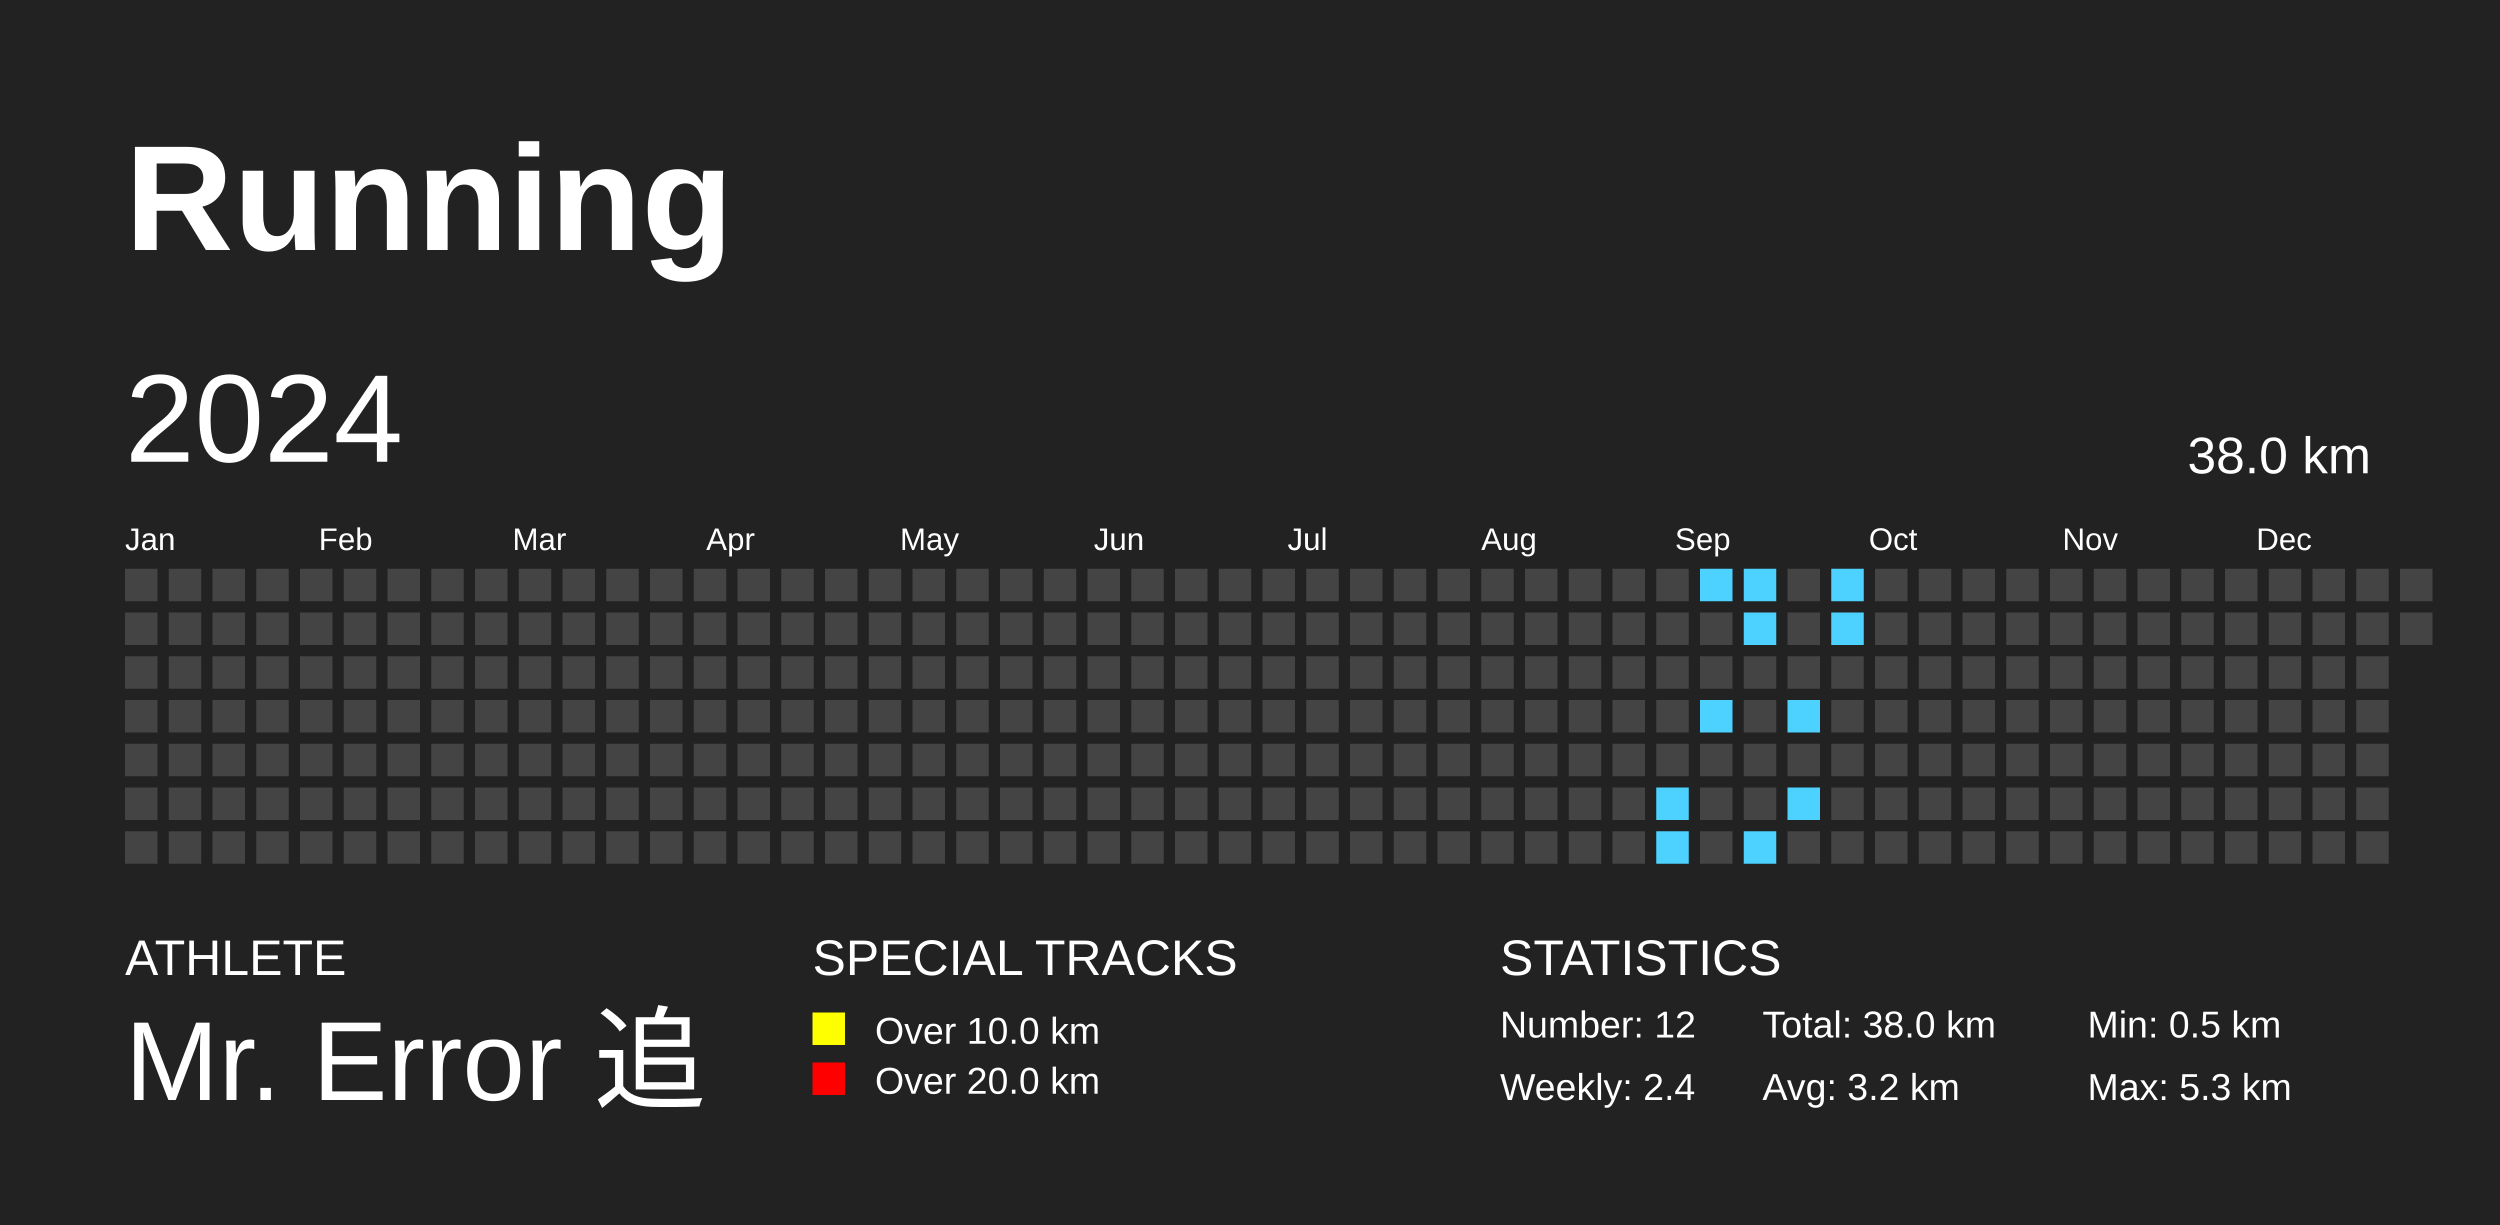
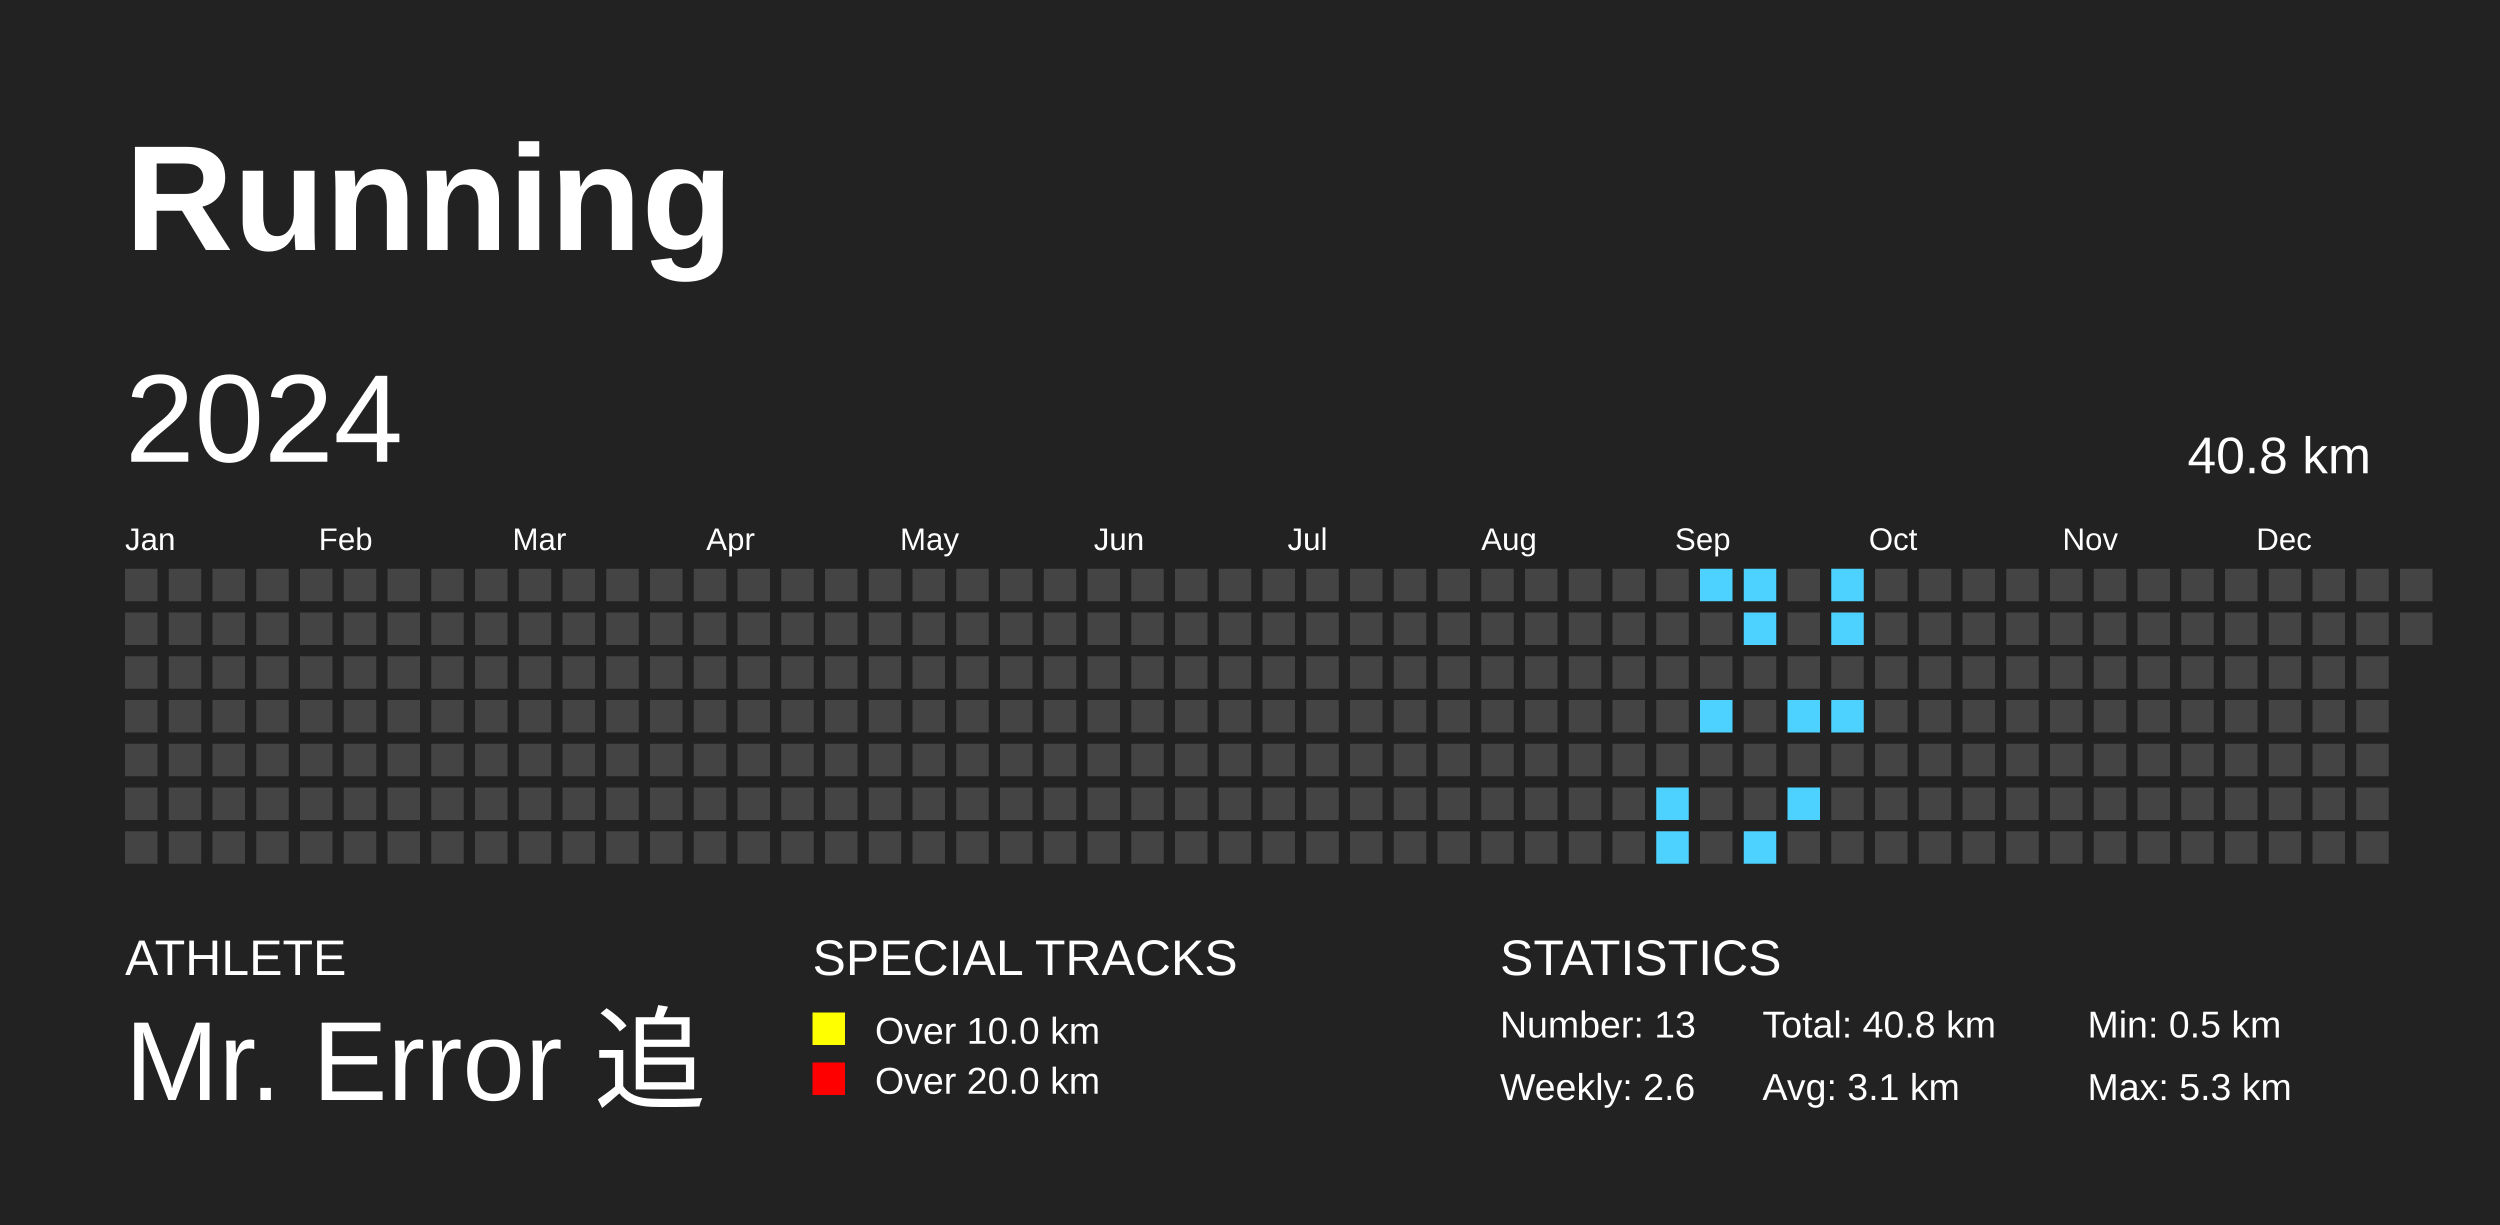
<svg xmlns="http://www.w3.org/2000/svg" baseProfile="full" height="98mm" version="1.1" viewBox="0,0,200,98" width="200mm">
  <defs />
  <rect fill="#222222" height="98" width="200" x="0" y="0" />
  <text fill="#FFFFFF" style="font-size:12px; font-family:Arial; font-weight:bold;" x="10" y="20">Running</text>
  <text fill="#FFFFFF" style="font-size:4px; font-family:Arial" x="10" y="78">ATHLETE</text>
  <text fill="#FFFFFF" style="font-size:9px; font-family:Arial" x="10" y="88">Mr. Error 追</text>
  <text fill="#FFFFFF" style="font-size:4px; font-family:Arial" x="65" y="78">SPECIAL TRACKS</text>
  <rect fill="yellow" height="2.6" width="2.6" x="65" y="81" />
  <text fill="#FFFFFF" style="font-size:3px; font-family:Arial" x="70" y="83.5">Over 10.0 km</text>
  <rect fill="red" height="2.6" width="2.6" x="65" y="85" />
  <text fill="#FFFFFF" style="font-size:3px; font-family:Arial" x="70" y="87.5">Over 20.0 km</text>
  <text fill="#FFFFFF" style="font-size:4px; font-family:Arial" x="120" y="78">STATISTICS</text>
-   <text fill="#FFFFFF" style="font-size:3px; font-family:Arial" x="120" y="83">Number: 12</text>
-   <text fill="#FFFFFF" style="font-size:3px; font-family:Arial" x="120" y="88">Weekly: 2.4</text>
-   <text fill="#FFFFFF" style="font-size:3px; font-family:Arial" x="141" y="83">Total: 38.0 km</text>
-   <text fill="#FFFFFF" style="font-size:3px; font-family:Arial" x="141" y="88">Avg: 3.2 km</text>
+   <text fill="#FFFFFF" style="font-size:3px; font-family:Arial" x="120" y="83">Number: 13</text>
+   <text fill="#FFFFFF" style="font-size:3px; font-family:Arial" x="120" y="88">Weekly: 2.6</text>
+   <text fill="#FFFFFF" style="font-size:3px; font-family:Arial" x="141" y="83">Total: 40.8 km</text>
+   <text fill="#FFFFFF" style="font-size:3px; font-family:Arial" x="141" y="88">Avg: 3.1 km</text>
  <text fill="#FFFFFF" style="font-size:3px; font-family:Arial" x="167" y="83">Min: 0.5 km</text>
  <text fill="#FFFFFF" style="font-size:3px; font-family:Arial" x="167" y="88">Max: 5.3 km</text>
  <text dominant-baseline="hanging" fill="#FFFFFF" style="font-size:10.0px; font-family:Arial;" x="10" y="30">2024</text>
-   <text dominant-baseline="hanging" fill="#FFFFFF" style="font-size:4.125px; font-family:Arial;" x="175" y="35">38.0 km</text>
+   <text dominant-baseline="hanging" fill="#FFFFFF" style="font-size:4.125px; font-family:Arial;" x="175" y="35">40.8 km</text>
  <text fill="#FFFFFF" style="font-size:2.5px; font-family:Arial" x="10.0" y="44">Jan</text>
  <text fill="#FFFFFF" style="font-size:2.5px; font-family:Arial" x="25.5" y="44">Feb</text>
  <text fill="#FFFFFF" style="font-size:2.5px; font-family:Arial" x="41.0" y="44">Mar</text>
  <text fill="#FFFFFF" style="font-size:2.5px; font-family:Arial" x="56.5" y="44">Apr</text>
  <text fill="#FFFFFF" style="font-size:2.5px; font-family:Arial" x="72.0" y="44">May</text>
  <text fill="#FFFFFF" style="font-size:2.5px; font-family:Arial" x="87.5" y="44">Jun</text>
  <text fill="#FFFFFF" style="font-size:2.5px; font-family:Arial" x="103.0" y="44">Jul</text>
  <text fill="#FFFFFF" style="font-size:2.5px; font-family:Arial" x="118.5" y="44">Aug</text>
  <text fill="#FFFFFF" style="font-size:2.5px; font-family:Arial" x="134.0" y="44">Sep</text>
  <text fill="#FFFFFF" style="font-size:2.5px; font-family:Arial" x="149.5" y="44">Oct</text>
  <text fill="#FFFFFF" style="font-size:2.5px; font-family:Arial" x="165.0" y="44">Nov</text>
  <text fill="#FFFFFF" style="font-size:2.5px; font-family:Arial" x="180.5" y="44">Dec</text>
  <rect fill="#444444" height="2.6" width="2.6" x="10.0" y="45.5" />
  <rect fill="#444444" height="2.6" width="2.6" x="10.0" y="49.0" />
  <rect fill="#444444" height="2.6" width="2.6" x="10.0" y="52.5" />
  <rect fill="#444444" height="2.6" width="2.6" x="10.0" y="56.0" />
  <rect fill="#444444" height="2.6" width="2.6" x="10.0" y="59.5" />
  <rect fill="#444444" height="2.6" width="2.6" x="10.0" y="63.0" />
  <rect fill="#444444" height="2.6" width="2.6" x="10.0" y="66.5" />
  <rect fill="#444444" height="2.6" width="2.6" x="13.5" y="45.5" />
  <rect fill="#444444" height="2.6" width="2.6" x="13.5" y="49.0" />
  <rect fill="#444444" height="2.6" width="2.6" x="13.5" y="52.5" />
  <rect fill="#444444" height="2.6" width="2.6" x="13.5" y="56.0" />
  <rect fill="#444444" height="2.6" width="2.6" x="13.5" y="59.5" />
  <rect fill="#444444" height="2.6" width="2.6" x="13.5" y="63.0" />
  <rect fill="#444444" height="2.6" width="2.6" x="13.5" y="66.5" />
  <rect fill="#444444" height="2.6" width="2.6" x="17.0" y="45.5" />
  <rect fill="#444444" height="2.6" width="2.6" x="17.0" y="49.0" />
  <rect fill="#444444" height="2.6" width="2.6" x="17.0" y="52.5" />
  <rect fill="#444444" height="2.6" width="2.6" x="17.0" y="56.0" />
  <rect fill="#444444" height="2.6" width="2.6" x="17.0" y="59.5" />
  <rect fill="#444444" height="2.6" width="2.6" x="17.0" y="63.0" />
  <rect fill="#444444" height="2.6" width="2.6" x="17.0" y="66.5" />
  <rect fill="#444444" height="2.6" width="2.6" x="20.5" y="45.5" />
  <rect fill="#444444" height="2.6" width="2.6" x="20.5" y="49.0" />
  <rect fill="#444444" height="2.6" width="2.6" x="20.5" y="52.5" />
  <rect fill="#444444" height="2.6" width="2.6" x="20.5" y="56.0" />
  <rect fill="#444444" height="2.6" width="2.6" x="20.5" y="59.5" />
  <rect fill="#444444" height="2.6" width="2.6" x="20.5" y="63.0" />
  <rect fill="#444444" height="2.6" width="2.6" x="20.5" y="66.5" />
  <rect fill="#444444" height="2.6" width="2.6" x="24.0" y="45.5" />
  <rect fill="#444444" height="2.6" width="2.6" x="24.0" y="49.0" />
  <rect fill="#444444" height="2.6" width="2.6" x="24.0" y="52.5" />
  <rect fill="#444444" height="2.6" width="2.6" x="24.0" y="56.0" />
  <rect fill="#444444" height="2.6" width="2.6" x="24.0" y="59.5" />
  <rect fill="#444444" height="2.6" width="2.6" x="24.0" y="63.0" />
  <rect fill="#444444" height="2.6" width="2.6" x="24.0" y="66.5" />
  <rect fill="#444444" height="2.6" width="2.6" x="27.5" y="45.5" />
  <rect fill="#444444" height="2.6" width="2.6" x="27.5" y="49.0" />
  <rect fill="#444444" height="2.6" width="2.6" x="27.5" y="52.5" />
  <rect fill="#444444" height="2.6" width="2.6" x="27.5" y="56.0" />
  <rect fill="#444444" height="2.6" width="2.6" x="27.5" y="59.5" />
  <rect fill="#444444" height="2.6" width="2.6" x="27.5" y="63.0" />
  <rect fill="#444444" height="2.6" width="2.6" x="27.5" y="66.5" />
  <rect fill="#444444" height="2.6" width="2.6" x="31.0" y="45.5" />
  <rect fill="#444444" height="2.6" width="2.6" x="31.0" y="49.0" />
  <rect fill="#444444" height="2.6" width="2.6" x="31.0" y="52.5" />
  <rect fill="#444444" height="2.6" width="2.6" x="31.0" y="56.0" />
  <rect fill="#444444" height="2.6" width="2.6" x="31.0" y="59.5" />
  <rect fill="#444444" height="2.6" width="2.6" x="31.0" y="63.0" />
  <rect fill="#444444" height="2.6" width="2.6" x="31.0" y="66.5" />
  <rect fill="#444444" height="2.6" width="2.6" x="34.5" y="45.5" />
  <rect fill="#444444" height="2.6" width="2.6" x="34.5" y="49.0" />
  <rect fill="#444444" height="2.6" width="2.6" x="34.5" y="52.5" />
  <rect fill="#444444" height="2.6" width="2.6" x="34.5" y="56.0" />
  <rect fill="#444444" height="2.6" width="2.6" x="34.5" y="59.5" />
  <rect fill="#444444" height="2.6" width="2.6" x="34.5" y="63.0" />
  <rect fill="#444444" height="2.6" width="2.6" x="34.5" y="66.5" />
  <rect fill="#444444" height="2.6" width="2.6" x="38.0" y="45.5" />
  <rect fill="#444444" height="2.6" width="2.6" x="38.0" y="49.0" />
  <rect fill="#444444" height="2.6" width="2.6" x="38.0" y="52.5" />
  <rect fill="#444444" height="2.6" width="2.6" x="38.0" y="56.0" />
  <rect fill="#444444" height="2.6" width="2.6" x="38.0" y="59.5" />
  <rect fill="#444444" height="2.6" width="2.6" x="38.0" y="63.0" />
  <rect fill="#444444" height="2.6" width="2.6" x="38.0" y="66.5" />
  <rect fill="#444444" height="2.6" width="2.6" x="41.5" y="45.5" />
  <rect fill="#444444" height="2.6" width="2.6" x="41.5" y="49.0" />
  <rect fill="#444444" height="2.6" width="2.6" x="41.5" y="52.5" />
  <rect fill="#444444" height="2.6" width="2.6" x="41.5" y="56.0" />
  <rect fill="#444444" height="2.6" width="2.6" x="41.5" y="59.5" />
  <rect fill="#444444" height="2.6" width="2.6" x="41.5" y="63.0" />
  <rect fill="#444444" height="2.6" width="2.6" x="41.5" y="66.5" />
  <rect fill="#444444" height="2.6" width="2.6" x="45.0" y="45.5" />
  <rect fill="#444444" height="2.6" width="2.6" x="45.0" y="49.0" />
  <rect fill="#444444" height="2.6" width="2.6" x="45.0" y="52.5" />
  <rect fill="#444444" height="2.6" width="2.6" x="45.0" y="56.0" />
  <rect fill="#444444" height="2.6" width="2.6" x="45.0" y="59.5" />
  <rect fill="#444444" height="2.6" width="2.6" x="45.0" y="63.0" />
  <rect fill="#444444" height="2.6" width="2.6" x="45.0" y="66.5" />
  <rect fill="#444444" height="2.6" width="2.6" x="48.5" y="45.5" />
  <rect fill="#444444" height="2.6" width="2.6" x="48.5" y="49.0" />
  <rect fill="#444444" height="2.6" width="2.6" x="48.5" y="52.5" />
  <rect fill="#444444" height="2.6" width="2.6" x="48.5" y="56.0" />
  <rect fill="#444444" height="2.6" width="2.6" x="48.5" y="59.5" />
  <rect fill="#444444" height="2.6" width="2.6" x="48.5" y="63.0" />
  <rect fill="#444444" height="2.6" width="2.6" x="48.5" y="66.5" />
  <rect fill="#444444" height="2.6" width="2.6" x="52.0" y="45.5" />
  <rect fill="#444444" height="2.6" width="2.6" x="52.0" y="49.0" />
  <rect fill="#444444" height="2.6" width="2.6" x="52.0" y="52.5" />
  <rect fill="#444444" height="2.6" width="2.6" x="52.0" y="56.0" />
  <rect fill="#444444" height="2.6" width="2.6" x="52.0" y="59.5" />
  <rect fill="#444444" height="2.6" width="2.6" x="52.0" y="63.0" />
  <rect fill="#444444" height="2.6" width="2.6" x="52.0" y="66.5" />
  <rect fill="#444444" height="2.6" width="2.6" x="55.5" y="45.5" />
  <rect fill="#444444" height="2.6" width="2.6" x="55.5" y="49.0" />
  <rect fill="#444444" height="2.6" width="2.6" x="55.5" y="52.5" />
  <rect fill="#444444" height="2.6" width="2.6" x="55.5" y="56.0" />
  <rect fill="#444444" height="2.6" width="2.6" x="55.5" y="59.5" />
  <rect fill="#444444" height="2.6" width="2.6" x="55.5" y="63.0" />
  <rect fill="#444444" height="2.6" width="2.6" x="55.5" y="66.5" />
  <rect fill="#444444" height="2.6" width="2.6" x="59.0" y="45.5" />
  <rect fill="#444444" height="2.6" width="2.6" x="59.0" y="49.0" />
  <rect fill="#444444" height="2.6" width="2.6" x="59.0" y="52.5" />
  <rect fill="#444444" height="2.6" width="2.6" x="59.0" y="56.0" />
  <rect fill="#444444" height="2.6" width="2.6" x="59.0" y="59.5" />
  <rect fill="#444444" height="2.6" width="2.6" x="59.0" y="63.0" />
  <rect fill="#444444" height="2.6" width="2.6" x="59.0" y="66.5" />
  <rect fill="#444444" height="2.6" width="2.6" x="62.5" y="45.5" />
  <rect fill="#444444" height="2.6" width="2.6" x="62.5" y="49.0" />
  <rect fill="#444444" height="2.6" width="2.6" x="62.5" y="52.5" />
  <rect fill="#444444" height="2.6" width="2.6" x="62.5" y="56.0" />
  <rect fill="#444444" height="2.6" width="2.6" x="62.5" y="59.5" />
  <rect fill="#444444" height="2.6" width="2.6" x="62.5" y="63.0" />
  <rect fill="#444444" height="2.6" width="2.6" x="62.5" y="66.5" />
  <rect fill="#444444" height="2.6" width="2.6" x="66.0" y="45.5" />
  <rect fill="#444444" height="2.6" width="2.6" x="66.0" y="49.0" />
  <rect fill="#444444" height="2.6" width="2.6" x="66.0" y="52.5" />
  <rect fill="#444444" height="2.6" width="2.6" x="66.0" y="56.0" />
  <rect fill="#444444" height="2.6" width="2.6" x="66.0" y="59.5" />
  <rect fill="#444444" height="2.6" width="2.6" x="66.0" y="63.0" />
  <rect fill="#444444" height="2.6" width="2.6" x="66.0" y="66.5" />
  <rect fill="#444444" height="2.6" width="2.6" x="69.5" y="45.5" />
  <rect fill="#444444" height="2.6" width="2.6" x="69.5" y="49.0" />
  <rect fill="#444444" height="2.6" width="2.6" x="69.5" y="52.5" />
  <rect fill="#444444" height="2.6" width="2.6" x="69.5" y="56.0" />
  <rect fill="#444444" height="2.6" width="2.6" x="69.5" y="59.5" />
  <rect fill="#444444" height="2.6" width="2.6" x="69.5" y="63.0" />
  <rect fill="#444444" height="2.6" width="2.6" x="69.5" y="66.5" />
  <rect fill="#444444" height="2.6" width="2.6" x="73.0" y="45.5" />
  <rect fill="#444444" height="2.6" width="2.6" x="73.0" y="49.0" />
  <rect fill="#444444" height="2.6" width="2.6" x="73.0" y="52.5" />
  <rect fill="#444444" height="2.6" width="2.6" x="73.0" y="56.0" />
  <rect fill="#444444" height="2.6" width="2.6" x="73.0" y="59.5" />
  <rect fill="#444444" height="2.6" width="2.6" x="73.0" y="63.0" />
  <rect fill="#444444" height="2.6" width="2.6" x="73.0" y="66.5" />
  <rect fill="#444444" height="2.6" width="2.6" x="76.5" y="45.5" />
  <rect fill="#444444" height="2.6" width="2.6" x="76.5" y="49.0" />
  <rect fill="#444444" height="2.6" width="2.6" x="76.5" y="52.5" />
  <rect fill="#444444" height="2.6" width="2.6" x="76.5" y="56.0" />
  <rect fill="#444444" height="2.6" width="2.6" x="76.5" y="59.5" />
  <rect fill="#444444" height="2.6" width="2.6" x="76.5" y="63.0" />
  <rect fill="#444444" height="2.6" width="2.6" x="76.5" y="66.5" />
  <rect fill="#444444" height="2.6" width="2.6" x="80.0" y="45.5" />
  <rect fill="#444444" height="2.6" width="2.6" x="80.0" y="49.0" />
  <rect fill="#444444" height="2.6" width="2.6" x="80.0" y="52.5" />
  <rect fill="#444444" height="2.6" width="2.6" x="80.0" y="56.0" />
  <rect fill="#444444" height="2.6" width="2.6" x="80.0" y="59.5" />
  <rect fill="#444444" height="2.6" width="2.6" x="80.0" y="63.0" />
  <rect fill="#444444" height="2.6" width="2.6" x="80.0" y="66.5" />
  <rect fill="#444444" height="2.6" width="2.6" x="83.5" y="45.5" />
  <rect fill="#444444" height="2.6" width="2.6" x="83.5" y="49.0" />
  <rect fill="#444444" height="2.6" width="2.6" x="83.5" y="52.5" />
  <rect fill="#444444" height="2.6" width="2.6" x="83.5" y="56.0" />
  <rect fill="#444444" height="2.6" width="2.6" x="83.5" y="59.5" />
  <rect fill="#444444" height="2.6" width="2.6" x="83.5" y="63.0" />
  <rect fill="#444444" height="2.6" width="2.6" x="83.5" y="66.5" />
  <rect fill="#444444" height="2.6" width="2.6" x="87.0" y="45.5" />
  <rect fill="#444444" height="2.6" width="2.6" x="87.0" y="49.0" />
  <rect fill="#444444" height="2.6" width="2.6" x="87.0" y="52.5" />
  <rect fill="#444444" height="2.6" width="2.6" x="87.0" y="56.0" />
  <rect fill="#444444" height="2.6" width="2.6" x="87.0" y="59.5" />
  <rect fill="#444444" height="2.6" width="2.6" x="87.0" y="63.0" />
  <rect fill="#444444" height="2.6" width="2.6" x="87.0" y="66.5" />
  <rect fill="#444444" height="2.6" width="2.6" x="90.5" y="45.5" />
  <rect fill="#444444" height="2.6" width="2.6" x="90.5" y="49.0" />
  <rect fill="#444444" height="2.6" width="2.6" x="90.5" y="52.5" />
  <rect fill="#444444" height="2.6" width="2.6" x="90.5" y="56.0" />
  <rect fill="#444444" height="2.6" width="2.6" x="90.5" y="59.5" />
  <rect fill="#444444" height="2.6" width="2.6" x="90.5" y="63.0" />
  <rect fill="#444444" height="2.6" width="2.6" x="90.5" y="66.5" />
  <rect fill="#444444" height="2.6" width="2.6" x="94.0" y="45.5" />
  <rect fill="#444444" height="2.6" width="2.6" x="94.0" y="49.0" />
  <rect fill="#444444" height="2.6" width="2.6" x="94.0" y="52.5" />
  <rect fill="#444444" height="2.6" width="2.6" x="94.0" y="56.0" />
  <rect fill="#444444" height="2.6" width="2.6" x="94.0" y="59.5" />
  <rect fill="#444444" height="2.6" width="2.6" x="94.0" y="63.0" />
  <rect fill="#444444" height="2.6" width="2.6" x="94.0" y="66.5" />
  <rect fill="#444444" height="2.6" width="2.6" x="97.5" y="45.5" />
  <rect fill="#444444" height="2.6" width="2.6" x="97.5" y="49.0" />
  <rect fill="#444444" height="2.6" width="2.6" x="97.5" y="52.5" />
  <rect fill="#444444" height="2.6" width="2.6" x="97.5" y="56.0" />
  <rect fill="#444444" height="2.6" width="2.6" x="97.5" y="59.5" />
  <rect fill="#444444" height="2.6" width="2.6" x="97.5" y="63.0" />
  <rect fill="#444444" height="2.6" width="2.6" x="97.5" y="66.5" />
  <rect fill="#444444" height="2.6" width="2.6" x="101.0" y="45.5" />
  <rect fill="#444444" height="2.6" width="2.6" x="101.0" y="49.0" />
  <rect fill="#444444" height="2.6" width="2.6" x="101.0" y="52.5" />
  <rect fill="#444444" height="2.6" width="2.6" x="101.0" y="56.0" />
  <rect fill="#444444" height="2.6" width="2.6" x="101.0" y="59.5" />
  <rect fill="#444444" height="2.6" width="2.6" x="101.0" y="63.0" />
  <rect fill="#444444" height="2.6" width="2.6" x="101.0" y="66.5" />
  <rect fill="#444444" height="2.6" width="2.6" x="104.5" y="45.5" />
  <rect fill="#444444" height="2.6" width="2.6" x="104.5" y="49.0" />
  <rect fill="#444444" height="2.6" width="2.6" x="104.5" y="52.5" />
  <rect fill="#444444" height="2.6" width="2.6" x="104.5" y="56.0" />
  <rect fill="#444444" height="2.6" width="2.6" x="104.5" y="59.5" />
  <rect fill="#444444" height="2.6" width="2.6" x="104.5" y="63.0" />
  <rect fill="#444444" height="2.6" width="2.6" x="104.5" y="66.5" />
  <rect fill="#444444" height="2.6" width="2.6" x="108.0" y="45.5" />
  <rect fill="#444444" height="2.6" width="2.6" x="108.0" y="49.0" />
  <rect fill="#444444" height="2.6" width="2.6" x="108.0" y="52.5" />
  <rect fill="#444444" height="2.6" width="2.6" x="108.0" y="56.0" />
  <rect fill="#444444" height="2.6" width="2.6" x="108.0" y="59.5" />
  <rect fill="#444444" height="2.6" width="2.6" x="108.0" y="63.0" />
  <rect fill="#444444" height="2.6" width="2.6" x="108.0" y="66.5" />
  <rect fill="#444444" height="2.6" width="2.6" x="111.5" y="45.5" />
  <rect fill="#444444" height="2.6" width="2.6" x="111.5" y="49.0" />
  <rect fill="#444444" height="2.6" width="2.6" x="111.5" y="52.5" />
  <rect fill="#444444" height="2.6" width="2.6" x="111.5" y="56.0" />
  <rect fill="#444444" height="2.6" width="2.6" x="111.5" y="59.5" />
  <rect fill="#444444" height="2.6" width="2.6" x="111.5" y="63.0" />
  <rect fill="#444444" height="2.6" width="2.6" x="111.5" y="66.5" />
  <rect fill="#444444" height="2.6" width="2.6" x="115.0" y="45.5" />
  <rect fill="#444444" height="2.6" width="2.6" x="115.0" y="49.0" />
  <rect fill="#444444" height="2.6" width="2.6" x="115.0" y="52.5" />
  <rect fill="#444444" height="2.6" width="2.6" x="115.0" y="56.0" />
  <rect fill="#444444" height="2.6" width="2.6" x="115.0" y="59.5" />
  <rect fill="#444444" height="2.6" width="2.6" x="115.0" y="63.0" />
  <rect fill="#444444" height="2.6" width="2.6" x="115.0" y="66.5" />
  <rect fill="#444444" height="2.6" width="2.6" x="118.5" y="45.5" />
  <rect fill="#444444" height="2.6" width="2.6" x="118.5" y="49.0" />
  <rect fill="#444444" height="2.6" width="2.6" x="118.5" y="52.5" />
  <rect fill="#444444" height="2.6" width="2.6" x="118.5" y="56.0" />
  <rect fill="#444444" height="2.6" width="2.6" x="118.5" y="59.5" />
  <rect fill="#444444" height="2.6" width="2.6" x="118.5" y="63.0" />
  <rect fill="#444444" height="2.6" width="2.6" x="118.5" y="66.5" />
  <rect fill="#444444" height="2.6" width="2.6" x="122.0" y="45.5" />
  <rect fill="#444444" height="2.6" width="2.6" x="122.0" y="49.0" />
  <rect fill="#444444" height="2.6" width="2.6" x="122.0" y="52.5" />
  <rect fill="#444444" height="2.6" width="2.6" x="122.0" y="56.0" />
  <rect fill="#444444" height="2.6" width="2.6" x="122.0" y="59.5" />
  <rect fill="#444444" height="2.6" width="2.6" x="122.0" y="63.0" />
  <rect fill="#444444" height="2.6" width="2.6" x="122.0" y="66.5" />
  <rect fill="#444444" height="2.6" width="2.6" x="125.5" y="45.5" />
  <rect fill="#444444" height="2.6" width="2.6" x="125.5" y="49.0" />
  <rect fill="#444444" height="2.6" width="2.6" x="125.5" y="52.5" />
  <rect fill="#444444" height="2.6" width="2.6" x="125.5" y="56.0" />
  <rect fill="#444444" height="2.6" width="2.6" x="125.5" y="59.5" />
  <rect fill="#444444" height="2.6" width="2.6" x="125.5" y="63.0" />
  <rect fill="#444444" height="2.6" width="2.6" x="125.5" y="66.5" />
  <rect fill="#444444" height="2.6" width="2.6" x="129.0" y="45.5" />
  <rect fill="#444444" height="2.6" width="2.6" x="129.0" y="49.0" />
  <rect fill="#444444" height="2.6" width="2.6" x="129.0" y="52.5" />
  <rect fill="#444444" height="2.6" width="2.6" x="129.0" y="56.0" />
  <rect fill="#444444" height="2.6" width="2.6" x="129.0" y="59.5" />
  <rect fill="#444444" height="2.6" width="2.6" x="129.0" y="63.0" />
  <rect fill="#444444" height="2.6" width="2.6" x="129.0" y="66.5" />
  <rect fill="#444444" height="2.6" width="2.6" x="132.5" y="45.5" />
  <rect fill="#444444" height="2.6" width="2.6" x="132.5" y="49.0" />
  <rect fill="#444444" height="2.6" width="2.6" x="132.5" y="52.5" />
  <rect fill="#444444" height="2.6" width="2.6" x="132.5" y="56.0" />
  <rect fill="#444444" height="2.6" width="2.6" x="132.5" y="59.5" />
  <rect fill="#4dd2ff" height="2.6" width="2.6" x="132.5" y="63.0" />
  <rect fill="#4dd2ff" height="2.6" width="2.6" x="132.5" y="66.5" />
  <rect fill="#4dd2ff" height="2.6" width="2.6" x="136.0" y="45.5" />
  <rect fill="#444444" height="2.6" width="2.6" x="136.0" y="49.0" />
  <rect fill="#444444" height="2.6" width="2.6" x="136.0" y="52.5" />
  <rect fill="#4dd2ff" height="2.6" width="2.6" x="136.0" y="56.0" />
  <rect fill="#444444" height="2.6" width="2.6" x="136.0" y="59.5" />
  <rect fill="#444444" height="2.6" width="2.6" x="136.0" y="63.0" />
  <rect fill="#444444" height="2.6" width="2.6" x="136.0" y="66.5" />
  <rect fill="#4dd2ff" height="2.6" width="2.6" x="139.5" y="45.5" />
  <rect fill="#4dd2ff" height="2.6" width="2.6" x="139.5" y="49.0" />
  <rect fill="#444444" height="2.6" width="2.6" x="139.5" y="52.5" />
  <rect fill="#444444" height="2.6" width="2.6" x="139.5" y="56.0" />
  <rect fill="#444444" height="2.6" width="2.6" x="139.5" y="59.5" />
  <rect fill="#444444" height="2.6" width="2.6" x="139.5" y="63.0" />
  <rect fill="#4dd2ff" height="2.6" width="2.6" x="139.5" y="66.5" />
  <rect fill="#444444" height="2.6" width="2.6" x="143.0" y="45.5" />
  <rect fill="#444444" height="2.6" width="2.6" x="143.0" y="49.0" />
  <rect fill="#444444" height="2.6" width="2.6" x="143.0" y="52.5" />
  <rect fill="#4dd2ff" height="2.6" width="2.6" x="143.0" y="56.0" />
  <rect fill="#444444" height="2.6" width="2.6" x="143.0" y="59.5" />
  <rect fill="#4dd2ff" height="2.6" width="2.6" x="143.0" y="63.0" />
  <rect fill="#444444" height="2.6" width="2.6" x="143.0" y="66.5" />
  <rect fill="#4dd2ff" height="2.6" width="2.6" x="146.5" y="45.5" />
  <rect fill="#4dd2ff" height="2.6" width="2.6" x="146.5" y="49.0" />
  <rect fill="#444444" height="2.6" width="2.6" x="146.5" y="52.5" />
-   <rect fill="#444444" height="2.6" width="2.6" x="146.5" y="56.0" />
+   <rect fill="#4dd2ff" height="2.6" width="2.6" x="146.5" y="56.0" />
  <rect fill="#444444" height="2.6" width="2.6" x="146.5" y="59.5" />
  <rect fill="#444444" height="2.6" width="2.6" x="146.5" y="63.0" />
  <rect fill="#444444" height="2.6" width="2.6" x="146.5" y="66.5" />
  <rect fill="#444444" height="2.6" width="2.6" x="150.0" y="45.5" />
  <rect fill="#444444" height="2.6" width="2.6" x="150.0" y="49.0" />
  <rect fill="#444444" height="2.6" width="2.6" x="150.0" y="52.5" />
  <rect fill="#444444" height="2.6" width="2.6" x="150.0" y="56.0" />
  <rect fill="#444444" height="2.6" width="2.6" x="150.0" y="59.5" />
  <rect fill="#444444" height="2.6" width="2.6" x="150.0" y="63.0" />
  <rect fill="#444444" height="2.6" width="2.6" x="150.0" y="66.5" />
  <rect fill="#444444" height="2.6" width="2.6" x="153.5" y="45.5" />
  <rect fill="#444444" height="2.6" width="2.6" x="153.5" y="49.0" />
  <rect fill="#444444" height="2.6" width="2.6" x="153.5" y="52.5" />
  <rect fill="#444444" height="2.6" width="2.6" x="153.5" y="56.0" />
  <rect fill="#444444" height="2.6" width="2.6" x="153.5" y="59.5" />
  <rect fill="#444444" height="2.6" width="2.6" x="153.5" y="63.0" />
  <rect fill="#444444" height="2.6" width="2.6" x="153.5" y="66.5" />
  <rect fill="#444444" height="2.6" width="2.6" x="157.0" y="45.5" />
  <rect fill="#444444" height="2.6" width="2.6" x="157.0" y="49.0" />
  <rect fill="#444444" height="2.6" width="2.6" x="157.0" y="52.5" />
  <rect fill="#444444" height="2.6" width="2.6" x="157.0" y="56.0" />
  <rect fill="#444444" height="2.6" width="2.6" x="157.0" y="59.5" />
  <rect fill="#444444" height="2.6" width="2.6" x="157.0" y="63.0" />
  <rect fill="#444444" height="2.6" width="2.6" x="157.0" y="66.5" />
  <rect fill="#444444" height="2.6" width="2.6" x="160.5" y="45.5" />
  <rect fill="#444444" height="2.6" width="2.6" x="160.5" y="49.0" />
  <rect fill="#444444" height="2.6" width="2.6" x="160.5" y="52.5" />
  <rect fill="#444444" height="2.6" width="2.6" x="160.5" y="56.0" />
  <rect fill="#444444" height="2.6" width="2.6" x="160.5" y="59.5" />
  <rect fill="#444444" height="2.6" width="2.6" x="160.5" y="63.0" />
  <rect fill="#444444" height="2.6" width="2.6" x="160.5" y="66.5" />
  <rect fill="#444444" height="2.6" width="2.6" x="164.0" y="45.5" />
  <rect fill="#444444" height="2.6" width="2.6" x="164.0" y="49.0" />
  <rect fill="#444444" height="2.6" width="2.6" x="164.0" y="52.5" />
  <rect fill="#444444" height="2.6" width="2.6" x="164.0" y="56.0" />
  <rect fill="#444444" height="2.6" width="2.6" x="164.0" y="59.5" />
  <rect fill="#444444" height="2.6" width="2.6" x="164.0" y="63.0" />
  <rect fill="#444444" height="2.6" width="2.6" x="164.0" y="66.5" />
  <rect fill="#444444" height="2.6" width="2.6" x="167.5" y="45.5" />
  <rect fill="#444444" height="2.6" width="2.6" x="167.5" y="49.0" />
  <rect fill="#444444" height="2.6" width="2.6" x="167.5" y="52.5" />
  <rect fill="#444444" height="2.6" width="2.6" x="167.5" y="56.0" />
  <rect fill="#444444" height="2.6" width="2.6" x="167.5" y="59.5" />
  <rect fill="#444444" height="2.6" width="2.6" x="167.5" y="63.0" />
  <rect fill="#444444" height="2.6" width="2.6" x="167.5" y="66.5" />
  <rect fill="#444444" height="2.6" width="2.6" x="171.0" y="45.5" />
  <rect fill="#444444" height="2.6" width="2.6" x="171.0" y="49.0" />
  <rect fill="#444444" height="2.6" width="2.6" x="171.0" y="52.5" />
  <rect fill="#444444" height="2.6" width="2.6" x="171.0" y="56.0" />
  <rect fill="#444444" height="2.6" width="2.6" x="171.0" y="59.5" />
  <rect fill="#444444" height="2.6" width="2.6" x="171.0" y="63.0" />
  <rect fill="#444444" height="2.6" width="2.6" x="171.0" y="66.5" />
  <rect fill="#444444" height="2.6" width="2.6" x="174.5" y="45.5" />
  <rect fill="#444444" height="2.6" width="2.6" x="174.5" y="49.0" />
  <rect fill="#444444" height="2.6" width="2.6" x="174.5" y="52.5" />
  <rect fill="#444444" height="2.6" width="2.6" x="174.5" y="56.0" />
  <rect fill="#444444" height="2.6" width="2.6" x="174.5" y="59.5" />
  <rect fill="#444444" height="2.6" width="2.6" x="174.5" y="63.0" />
  <rect fill="#444444" height="2.6" width="2.6" x="174.5" y="66.5" />
  <rect fill="#444444" height="2.6" width="2.6" x="178.0" y="45.5" />
  <rect fill="#444444" height="2.6" width="2.6" x="178.0" y="49.0" />
  <rect fill="#444444" height="2.6" width="2.6" x="178.0" y="52.5" />
  <rect fill="#444444" height="2.6" width="2.6" x="178.0" y="56.0" />
  <rect fill="#444444" height="2.6" width="2.6" x="178.0" y="59.5" />
  <rect fill="#444444" height="2.6" width="2.6" x="178.0" y="63.0" />
  <rect fill="#444444" height="2.6" width="2.6" x="178.0" y="66.5" />
  <rect fill="#444444" height="2.6" width="2.6" x="181.5" y="45.5" />
  <rect fill="#444444" height="2.6" width="2.6" x="181.5" y="49.0" />
  <rect fill="#444444" height="2.6" width="2.6" x="181.5" y="52.5" />
  <rect fill="#444444" height="2.6" width="2.6" x="181.5" y="56.0" />
  <rect fill="#444444" height="2.6" width="2.6" x="181.5" y="59.5" />
  <rect fill="#444444" height="2.6" width="2.6" x="181.5" y="63.0" />
  <rect fill="#444444" height="2.6" width="2.6" x="181.5" y="66.5" />
  <rect fill="#444444" height="2.6" width="2.6" x="185.0" y="45.5" />
  <rect fill="#444444" height="2.6" width="2.6" x="185.0" y="49.0" />
  <rect fill="#444444" height="2.6" width="2.6" x="185.0" y="52.5" />
  <rect fill="#444444" height="2.6" width="2.6" x="185.0" y="56.0" />
  <rect fill="#444444" height="2.6" width="2.6" x="185.0" y="59.5" />
  <rect fill="#444444" height="2.6" width="2.6" x="185.0" y="63.0" />
  <rect fill="#444444" height="2.6" width="2.6" x="185.0" y="66.5" />
  <rect fill="#444444" height="2.6" width="2.6" x="188.5" y="45.5" />
  <rect fill="#444444" height="2.6" width="2.6" x="188.5" y="49.0" />
  <rect fill="#444444" height="2.6" width="2.6" x="188.5" y="52.5" />
  <rect fill="#444444" height="2.6" width="2.6" x="188.5" y="56.0" />
  <rect fill="#444444" height="2.6" width="2.6" x="188.5" y="59.5" />
  <rect fill="#444444" height="2.6" width="2.6" x="188.5" y="63.0" />
  <rect fill="#444444" height="2.6" width="2.6" x="188.5" y="66.5" />
  <rect fill="#444444" height="2.6" width="2.6" x="192.0" y="45.5" />
  <rect fill="#444444" height="2.6" width="2.6" x="192.0" y="49.0" />
</svg>
